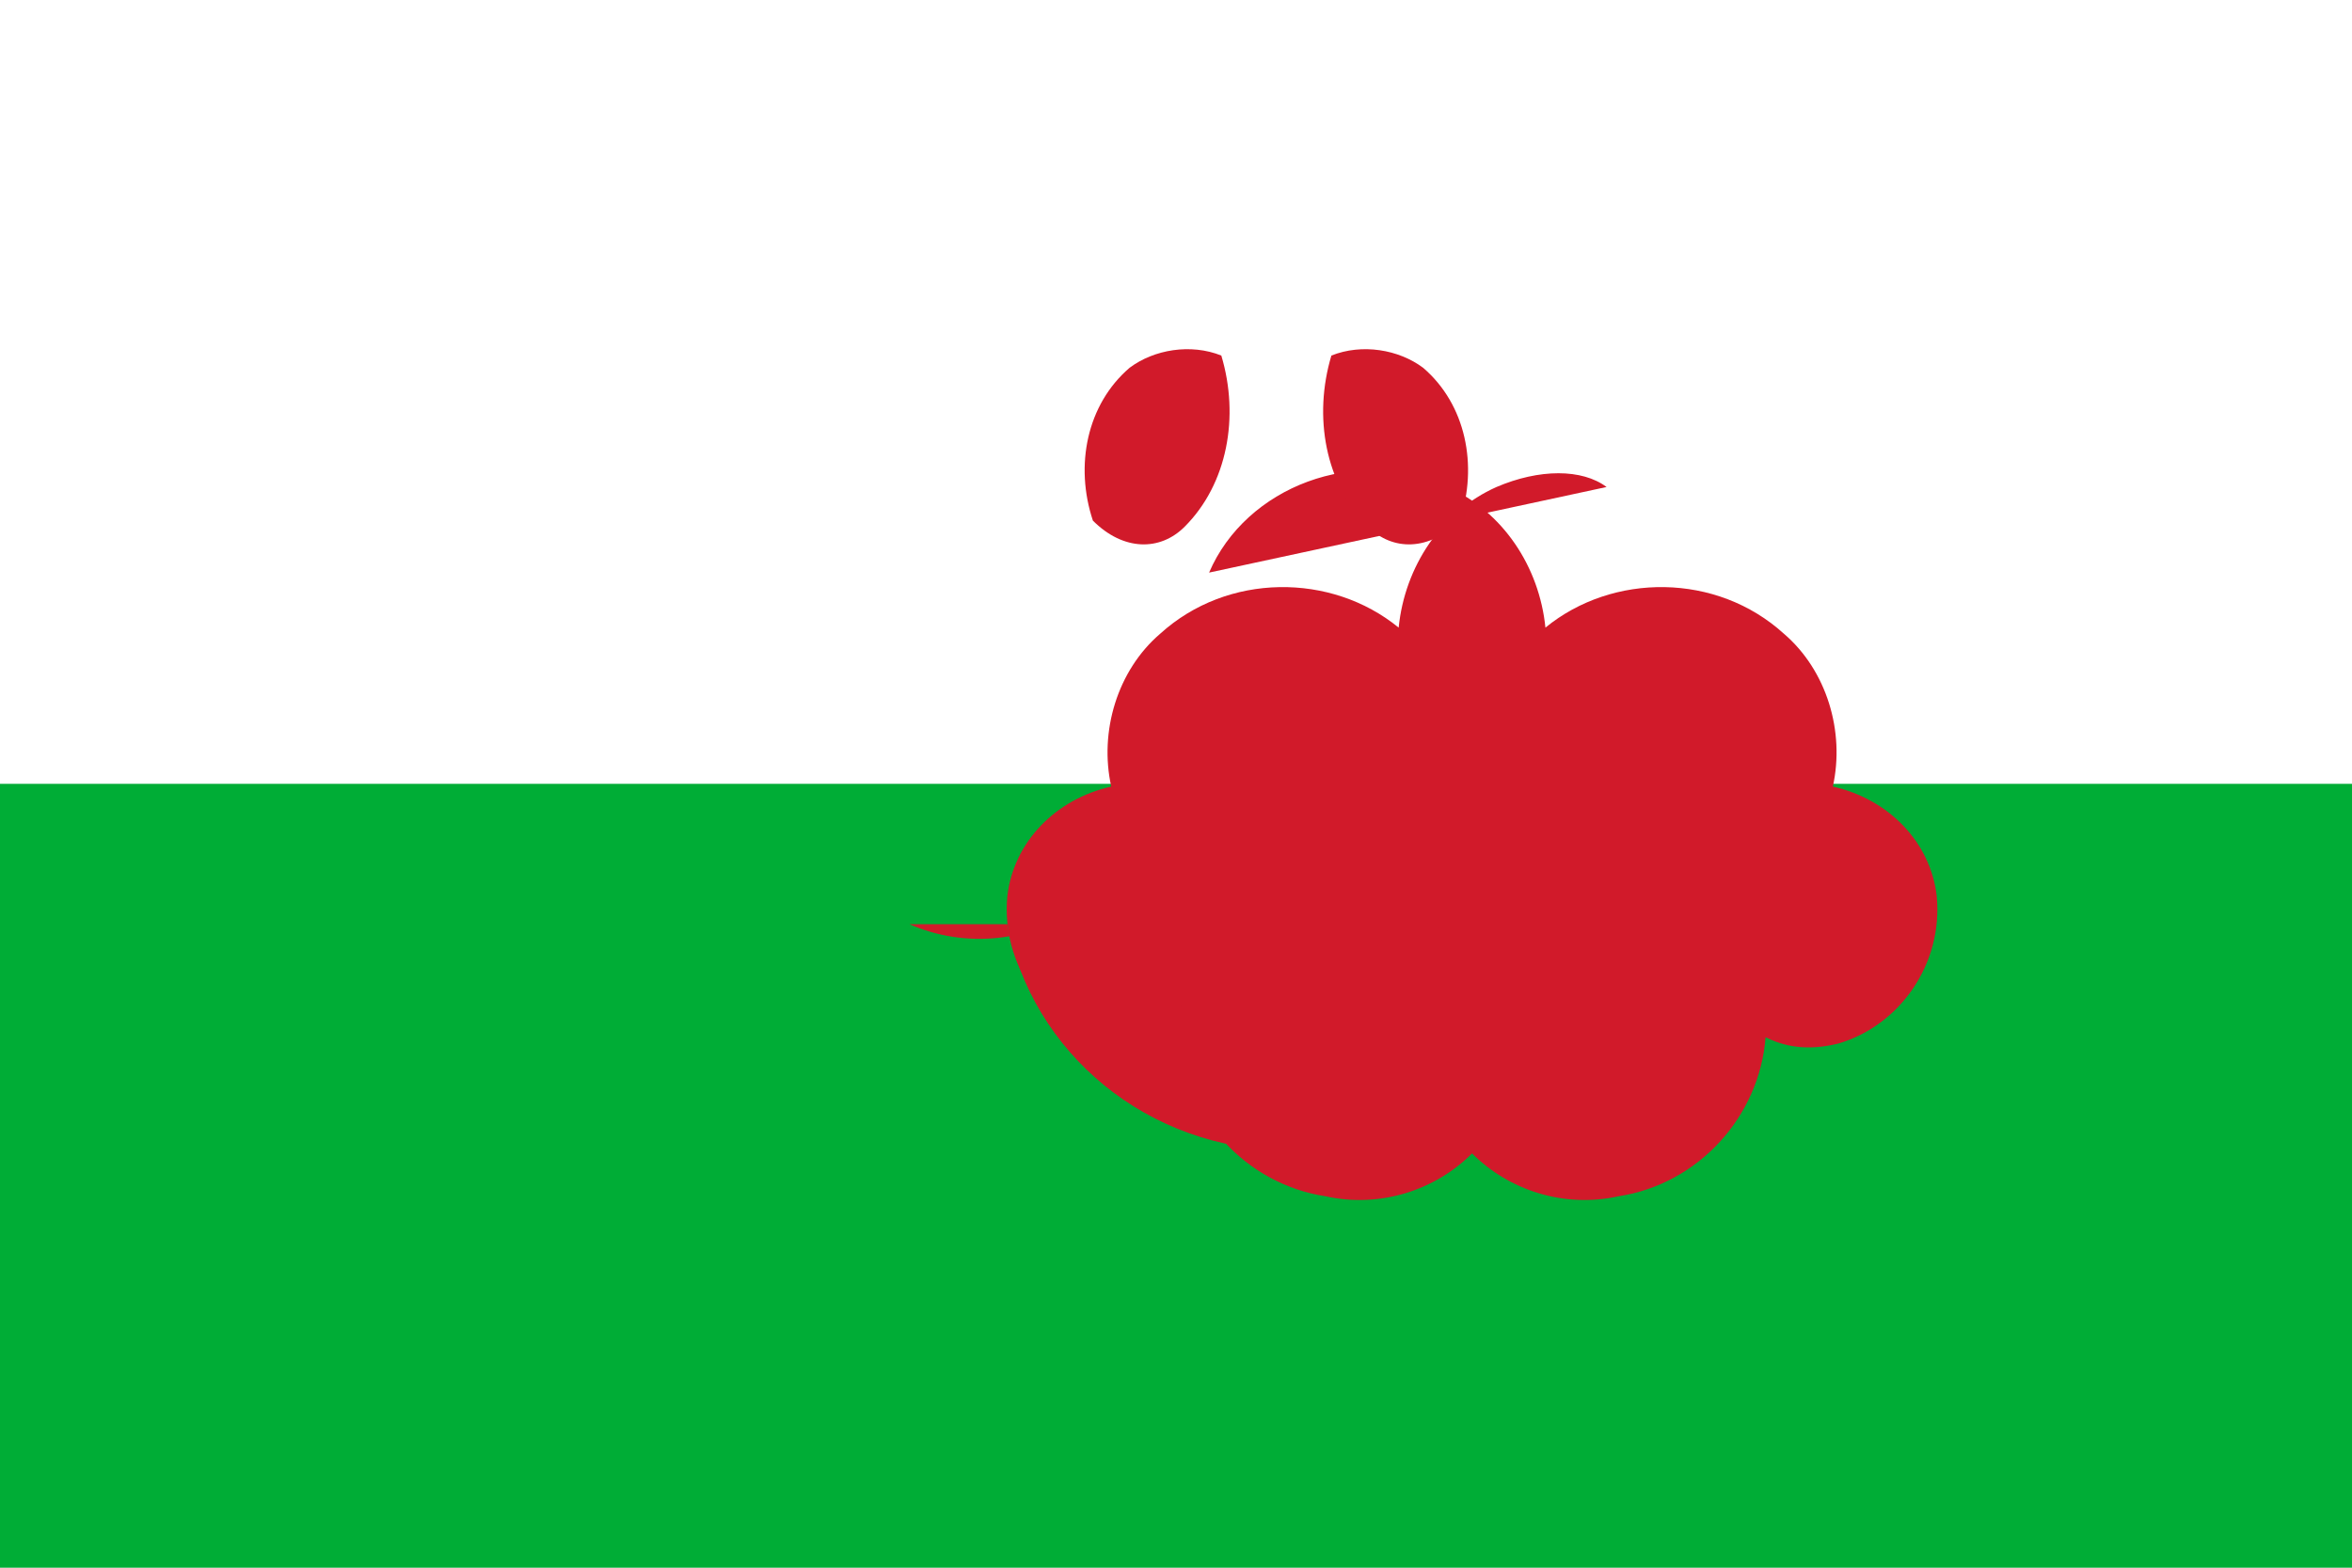
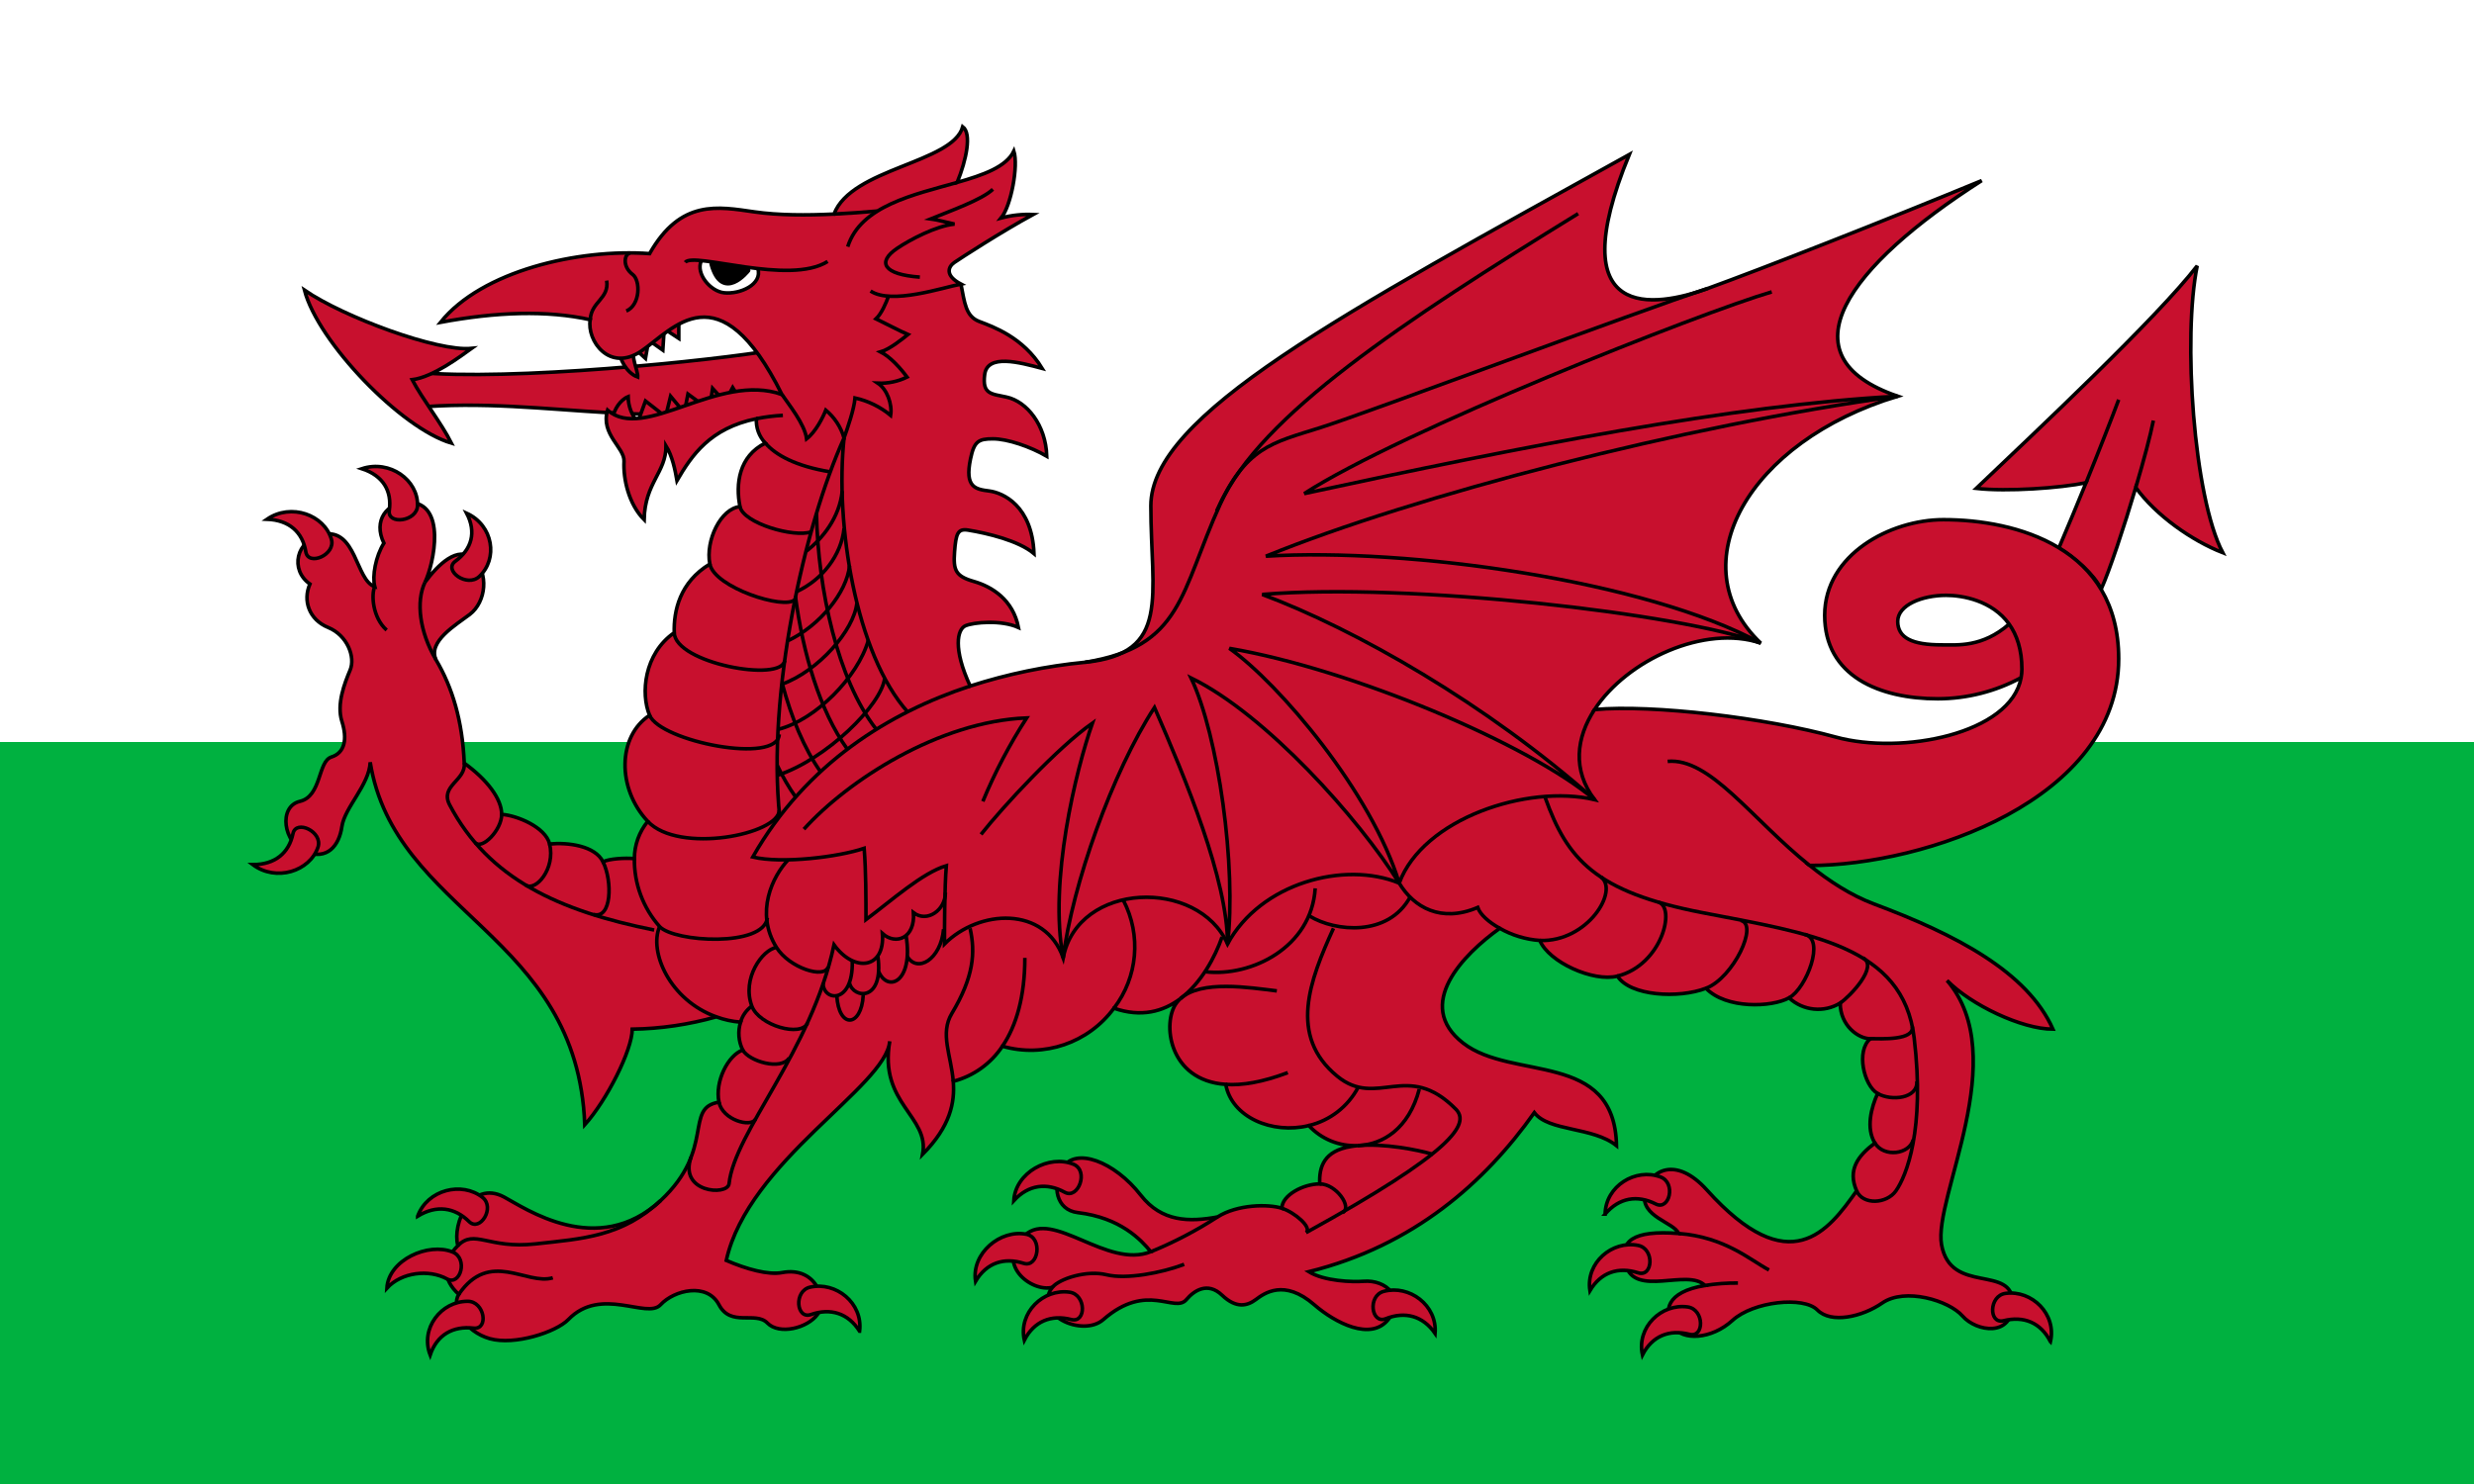
- <svg xmlns="http://www.w3.org/2000/svg" viewBox="0 0 60 40" preserveAspectRatio="xMidYMid slice">
-   <path fill="#fff" d="M0 0h60v20H0z" />
-   <path fill="#00AD36" d="M0 20h60v20H0z" />
-   <g fill="#D11A2A" transform="translate(11.5 7.2) scale(0.078)">
-     <path d="M248 95c12-28 48-42 78-28 18 8 30 26 32 46 22-18 56-18 78 2 14 12 20 32 16 50 18 4 32 18 34 36 2 22-12 42-32 48-8 2-16 2-24-2-2 26-22 48-48 52-18 4-36-2-48-14-12 12-30 18-48 14-26-4-46-26-48-52-8 4-16 4-24 2-20-6-34-26-32-48 2-18 16-32 34-36-4-18 2-38 16-50 22-20 56-20 78-2 2-20 14-38 32-46 14-6 28-6 36 0z" />
-     <path d="M150 210c18 8 40 6 56-6 8 22 28 36 52 36s44-14 52-36c16 12 38 14 56 6-8 42-46 74-92 74s-84-32-92-74z" />
-     <path d="M210 78c-6-18-2-38 12-50 8-6 20-8 30-4 6 20 2 42-12 56-8 8-20 8-30-2zm120 0c6-18 2-38-12-50-8-6-20-8-30-4-6 20-2 42 12 56 8 8 20 8 30-2z" />
+ <svg xmlns="http://www.w3.org/2000/svg" viewBox="0 0 800 480" preserveAspectRatio="xMidYMid slice">
+   <path fill="#00b140" d="M0 0h800v480H0z" />
+   <path fill="#fff" d="M0 0h800v240H0z" />
+   <g stroke="#000">
+     <g stroke-width="1.157">
+       <g fill="#c8102e">
+         <path d="M246.663 113.816c-25.98 3.938-91.82 10.123-117.509 5.906l5.02 12.092c42.515-3.937 83.26 9.843 121.053-4.5l-8.564-13.498z" />
+         <path d="M145.985 143.343c-16.24-4.779-43.107-32.62-47.535-49.492 12.695 8.716 43.105 19.965 54.03 18.841-3.544 2.531-12.402 9.279-19.192 10.123 3.25 6.188 9.448 14.06 12.697 20.528z" />
+       </g>
+       <path fill="#c8102e" d="M198.242 134.907c4.726 6.467 29.526 3.796 42.072-4.076l-3.395-5.485-2.509 4.64-3.985-4.358-1.033 6.889-6.938-5.062-1.183 6.047-4.428-5.343-1.622 6.609-6.497-5.064-2.509 6.892a13.182 13.182 0 0 1-3.101-8.296c-2.51.983-4.576 4.217-4.872 6.607zM200.309 113.958c0 1.686 2.066 6.609 5.906 8.013.148-2.108-2.511-7.03-.886-9.137l3.395 3.092 1.034-5.906 4.576 3.234.442-6.888 4.724 3.092v-7.592c-7.677.701-17.125 9.56-19.191 12.092z" />
+       <path fill="#c8102e" d="M679.42 190.587c-1.992-4.499-8.192-9.982-13.654-13.357a1345.822 1345.822 0 0 0 8.778-21.074c-8.267 1.688-25.459 2.936-35.499 1.812 18.895-17.998 58.46-55.119 71.45-71.992-4.724 23.06-1.18 74.802 8.268 92.8-10.04-3.937-21.643-12.09-28.137-21.088-3.831 12.918-8.53 26.996-11.13 32.758" />
+       <path fill="#c8102e" d="M310.733 91.882c1.18 5.906 1.474 10.405 5.904 12.092 4.428 1.688 14.171 5.061 20.372 15.186-7.381-1.968-17.715-4.781-18.602 1.969-.842 6.424 2.116 6.234 7.087 7.31 6.495 1.406 12.696 8.999 12.992 19.124-5.317-3.093-12.697-5.624-17.421-5.624s-6.053.842-7.233 6.466c-1.949 9.276 1.625 9.843 6.052 10.405 4.43.562 13.878 4.781 14.468 20.248-5.02-4.22-15.088-6.57-21.259-7.592-3.395-.562-3.985 1.124-4.427 7.03-.445 5.905.294 7.874 6.198 9.56 5.907 1.689 12.697 5.906 14.468 14.905-5.61-2.53-14.468-1.687-17.125-.562-2.657 1.124-4.096 7.41 1.514 19.5a176.19 176.19 0 0 1 37.163-7.69c27.906-2.799 21.26-21.371 21.26-50.618 0-29.247 61.41-61.866 154.708-113.61-22.439 54.555 8.268 49.493 25.39 43.308 17.125-6.188 57.28-21.935 88.576-34.871-43.107 27.558-64.956 56.805-27.163 69.74-48.421 14.623-70.86 54.555-44.288 79.865-18.12-6.113-43.232 5.42-53.75 21.482 18.896-1.689 55.52 2.703 77.96 8.888 21.367 5.89 56.64-1.007 59.964-19.157.175-.915.265-1.845.268-2.777 0-6.327-1.63-11.104-4.124-14.585-5.488-7.66-15.105-9.318-20.382-9.318-7.677 0-15.648 3.092-15.648 8.436s4.724 7.593 14.172 7.593c5.165 0 13.13.855 21.858-6.711 2.495 3.48 4.124 8.258 4.124 14.585-.008.92-.102 1.836-.28 2.738a56.838 56.838 0 0 1-26.885 6.823c-18.896 0-36.608-7.312-36.608-26.996s21.256-30.934 38.38-30.934c23.62 0 56.687 9 56.687 44.993 0 45.558-62.713 66.864-99.916 66.864 6.237 4.985 13.262 9.627 20.79 12.438 26.349 9.843 49.603 21.935 57.87 40.496-10.038 0-26.573-7.874-34.25-15.749 21.259 24.748-4.525 70.27-1.77 85.49 2.95 16.308 23.029 6.185 23.029 18.841 0 11.247-11.811 9.279-16.239 4.217-4.43-5.061-18.627-9.313-25.982-4.217-6.495 4.5-16.532 6.748-20.962 2.25-4.428-4.5-20.667-2.814-27.457 3.374-6.79 6.185-16.276 6.669-19.192 1.969-3.122-5.033-2.324-11.153 10.307-13.271-5.61-5.626-22.708 3.99-25.659-6.695-2.123-7.679 2.361-11.25 17.123-10.126-1.477-3.654-12.399-5.34-10.925-12.935 1.477-7.593 10.01-12.293 20.079-1.124 26.866 29.808 39.267 13.217 48.418.282-2.95-6.75.297-11.25 5.907-15.467-2.953-4.781-1.183-11.53.884-16.029-4.428-2.53-7.084-13.78-2.36-17.717-3.84 0-9.745-4.22-9.745-11.53a13.768 13.768 0 0 1-16.532-1.686c-5.61 3.093-20.372 3.655-26.869-3.095-8.857 3.375-24.506 2.53-28.637-3.937-7.795 1.97-22.145-4.5-25.096-11.53a30.639 30.639 0 0 1-12.945-3.934c-11.808 8.436-27.8 24.745-11.857 37.119 15.945 12.373 49.011 2.248 49.602 33.181-7.677-6.185-21.849-4.5-26.573-10.685-15.942 22.497-38.971 43.025-72.925 51.461 5.018 3.093 14.172 3.375 17.713 3.093 7.363-.584 13.582 5.344 7.974 12.374-5.61 7.032-17.125 1.124-23.916-4.78-9.772-8.5-16.238-3.656-18.896-1.688-2.656 1.968-6.2 3.095-10.924-1.406-4.724-4.5-9.154-1.404-11.514 1.406-3.838 4.57-12.696-5.906-26.867 6.468-6.814 5.95-23.029-1.686-16.535-10.405-6.79 1.689-18.8-7.707-8.857-16.871 9.154-8.436 26.572 10.967 40.744 5.341-3.185-3.86-9.823-11.01-23.62-12.653-7.086-.844-8.34-8.695-5.02-14.343 4.134-7.03 16.831-2.248 25.393 8.72 6.744 8.639 15.648 8.716 24.8 7.03 6.43-4.084 16.386-4.22 20.816-2.814 0-4.217 6.936-7.874 12.25-7.874-.293-5.624 1.477-10.685 10.04-12.092.714-.116 1.452-.231 2.214-.3a20.276 20.276 0 0 1-15.804-6.478c-11.827 2.885-24.93-2.676-26.855-13.313-18.694-1.303-20.553-20.167-15.947-26.308.376-.508.797-.98 1.26-1.409-5.565 4.184-12.675 6.12-21.467 3.073a33.344 33.344 0 0 1-36.058 12.292 27.316 27.316 0 0 1-15.898 11.362c.55 6.816-.92 14.539-9.915 23.612 2.36-12.374-14.172-16.31-10.628-36.556-1.183 14.622-45.765 38.807-52.852 70.864 6.497 2.813 13.584 4.78 18.012 3.937 11.137-2.12 14.762 9 11.514 13.499s-12.4 6.747-16.238 2.81c-3.838-3.935-11.811 1.407-15.649-5.904-3.837-7.312-14.467-4.78-18.895 0-4.428 4.78-19.192-6.187-29.82 4.78-3.976 4.102-17.419 8.436-25.392 6.188-7.971-2.25-12.695-10.125-10.038-14.342-5.314-4.782-5.388-10.637-.294-15.75-1.92-7.17 4.34-21.34 14.91-15.746 6.643 3.514 30.188 20.107 50.708 1.125 17.792-16.664 7.427-30.016 18.821-31.778-1.386-6.765 2.954-15.184 7.678-16.873a12.246 12.246 0 0 1-.697-9.014 29.115 29.115 0 0 1-7.849-1.72 105.655 105.655 0 0 1-27.18 3.986c0 6.748-8.266 23.059-15.353 30.934-2.36-61.867-61.41-68.055-69.383-117.265-.294 7.31-8.268 14.622-9.152 20.808-.886 6.188-4.724 10.967-11.81 8.157-7.085-2.814-8.858-14.625-1.771-16.311 7.087-1.689 5.758-12.937 10.186-14.343s5.166-5.906 3.395-11.53c-1.773-5.623.884-12.373 2.657-16.59 1.77-4.22-.886-11.25-7.087-13.78-6.198-2.53-8.265-8.717-5.904-14.06-6.495-4.5-4.643-14.223 4.133-16.029 10.925-2.25 10.629 14.902 16.83 16.873-.885-3.375.295-9.843 2.953-14.062-3.544-7.313.886-13.216 7.97-13.216 12.402 0 8.268 19.684 5.315 25.872 4.133-5.626 10.63-12.094 15.648-7.592 5.02 4.496 4.2 13.894-1.18 17.995-4.43 3.374-13.582 8.718-10.925 14.624 5.314 8.999 8.561 19.684 9.154 33.464 7.38 5.344 12.104 11.53 12.104 16.59 4.87.283 14.2 4.132 15.5 9.564 5.905-.565 14.723.564 17.271 5.764 1.922-.985 7.043-1.313 10.145-1.033a19.06 19.06 0 0 1 4.323-12.043c-10.038-10.688-9.744-27.558.59-34.309-2.942-7.006-1.77-19.966 7.972-26.716-.21-7.032 1.772-16.308 11.514-22.214-1.476-7.594 3.544-17.997 9.744-18.56-1.477-7.312-.36-16.337 8.2-20.556a10.553 10.553 0 0 1-2.895-7.89c-15.019 3.093-20.888 11.847-25.677 20.01-.59-3.375-1.477-7.874-3.544-11.25 0 8.717-6.79 11.812-7.084 23.904-5.02-5.062-6.79-13.218-6.497-18.842.236-4.501-7.675-8.716-5.314-16.59 11.81 10.405 35.726-12.374 56.393-5.062-20.373-40.776-35.134-21.093-45.469-14.06-10.334 7.03-17.715-3.375-16.532-10.125-13.878-3.093-30.412-2.531-48.421.844 13.285-16.593 44.581-23.903 67.61-22.217 10.038-17.715 22.145-15.184 33.954-13.498 7.72 1.105 16.738 1.129 25.686.7 5.61-14.905 38.382-16.446 41.63-28.258 2.954 2.249 1.16 10.712-1.793 18.022 8.536-2.434 15.866-5.033 18.326-10.147 1.477 4.78-.884 17.715-4.134 21.652a34.287 34.287 0 0 1 10.335-1.125c-10.335 5.624-23.323 14.06-25.39 15.467-2.067 1.406-3.25 4.217 2.067 7.03-5.907 1.125-22.44 6.75-29.23 2.251" />
+       <path fill="#c8102e" d="M86.345 167.95c7.823-5.344 18.52-1.394 20.815 6.467 1.476 5.062-7.492 8.82-8.268 4.079-1.032-6.327-5.314-10.264-12.547-10.546zM117.027 151.601c9.105-2.983 18.163 3.721 17.995 11.88-.11 5.251-9.833 6.402-9.147 1.65.914-6.345-2.002-11.285-8.848-13.53zM150.887 165.997c8.684 3.956 10.203 14.787 4.074 20.49-3.946 3.67-11.723-2.006-7.733-4.938 5.323-3.908 6.883-9.38 3.66-15.552zM81.733 279.659c7.577 5.654 18.442 2.143 21.085-5.62 1.7-4.997-7.094-9.115-8.078-4.408-1.314 6.278-5.768 10.039-13.007 10.028zM135.059 393.378c3.173-8.657 14.31-11.289 20.934-6.115 4.263 3.333-.803 11.32-4.3 7.866-4.668-4.61-10.548-5.485-16.634-1.75zM125.097 416.662c.528-9.155 13.41-14.909 21.281-11.688 5.07 2.075 2.528 11.088-1.84 8.692-5.825-3.194-14.68-2.2-19.441 2.996zM139.097 438.266c-3.303-8.613 3.56-17.37 12.128-17.362 5.516.004 6.909 9.24 1.905 8.679-6.675-.75-11.806 2.123-14.033 8.683zM277.96 430.577c1.14-9.105-7.652-16.126-15.989-14.248-5.367 1.21-4.497 10.505.236 8.864 6.319-2.189 12.005-.516 15.752 5.384zM331.227 433.484c-1.976-8.974 6.132-16.705 14.61-15.532 5.46.754 5.452 10.085.583 8.849-6.495-1.652-12.003.49-15.193 6.683zM464.056 431.291c.738-9.144-8.355-15.808-16.602-13.597-5.31 1.424-4.032 10.676.627 8.848 6.217-2.44 11.97-.996 15.975 4.749zM315.457 414.442c-1.412-9.069 8.035-16.875 16.425-15.224 5.403 1.065 3.942 10.926-.842 9.415-6.38-2.017-12.015-.19-15.583 5.809zM327.823 388.35c.528-9.155 11.431-14.993 19.302-11.77 5.067 2.075 1.554 11.457-2.811 9.061-5.826-3.197-11.73-2.484-16.491 2.709zM531.109 438.264c-1.977-8.975 6.13-16.706 14.609-15.533 5.46.756 5.453 10.088.583 8.85-6.495-1.65-12.003.492-15.192 6.683zM663.04 433.97c2.043-8.962-6.01-16.748-14.496-15.63-5.463.718-5.525 10.05-.648 8.844 6.508-1.607 12.002.571 15.143 6.785zM514.116 417.465c-1.391-9.072 7.205-16.311 15.59-14.64 5.4 1.076 4.784 10.39.007 8.866-6.376-2.03-12.014-.216-15.597 5.774zM519.03 392.704c.178-9.169 9.896-14.977 17.884-12.028 5.142 1.899 2.946 10.992-1.51 8.75-5.943-2.994-11.815-2.077-16.375 3.278z" />
+       <path fill="none" d="M552.242 93.289c-22.439 7.312-109.241 39.931-125.183 44.993s-24.21 6.188-33.658 26.996" />
+       <path fill="none" d="M510.318 69.103c-56.686 34.87-102.745 65.242-115.736 93.926-12.991 28.683-12.105 46.118-43.698 51.18M259.95 268.202c14.172-15.748 43.696-34.87 72.04-35.994a169.521 169.521 0 0 0-14.173 26.996" />
+       <path fill="none" d="M317.227 269.889c7.087-9 24.8-28.12 36.02-35.995-5.314 15.187-14.171 51.18-9.447 75.926 2.95-23.62 15.942-60.177 29.523-80.988 10.04 23.06 23.62 55.68 23.62 76.491 2.953-24.747-2.951-67.492-11.809-86.051 24.21 11.81 54.326 45.555 67.317 66.366-8.857-29.247-38.973-64.68-54.918-75.93 39.564 6.75 96.843 30.936 118.099 48.934-34.838-30.934-77.355-55.119-107.469-66.368 47.239-3.935 135.814 6.188 161.204 15.749-37.2-20.249-113.965-30.934-160.023-28.121 48.42-19.686 134.633-42.182 204.31-51.743-53.144 2.81-121.642 16.31-191.91 31.495 31.297-20.248 128.137-58.491 151.167-65.241M274.122 79.79c4.217-13.272 21.423-16.795 35.407-20.785M297.445 89.634c-11.808-.845-13.907-4.842-7.38-9.281 4.133-2.813 12.694-7.313 18.601-7.875-1.477-.28-5.61-1.406-7.677-1.686 6.2-2.53 16.534-6.188 20.076-9.563" />
+       <path fill="none" d="M283.716 68.261c-4.518.39-9.26.75-14.024.979M253.16 134.345c-2.881.143-5.747.505-8.573 1.082M205.139 277.715a32.454 32.454 0 0 0 8.16 21.982c4.725 5.062 33.66 6.75 34.84-2.812M209.462 265.671c10.038 10.686 42.515 4.218 42.515-3.655M210.053 231.363c3.543 8.437 41.334 16.03 41.924 6.186M218.024 204.647c.296 9.843 34.712 16.236 35.726 9M229.538 182.433c1.477 7.592 24.212 14.905 27.46 11.53M239.282 163.873c1.076 5.333 17.42 10.123 23.03 8.155M247.482 143.317c3.35 3.873 9.849 7.477 21.03 9.307M190.863 103.412c.294-5.906 6.198-6.749 5.314-12.654M252.864 127.597c2.066 3.092 7.38 9.56 7.97 14.342 2.954-2.25 5.315-7.032 6.201-9.28a18.425 18.425 0 0 1 5.904 8.998c1.183-3.375 3.25-9.28 3.544-12.936a27.39 27.39 0 0 1 11.514 5.623c.59-3.655-1.18-8.436-4.133-10.405 3.263.136 6.51-.54 9.447-1.968-2.066-2.811-5.314-6.468-8.561-8.155 2.954-.844 7.085-4.216 8.858-5.623-2.658-1.124-7.381-3.657-10.335-5.062 1.771-1.688 3.248-5.06 4.134-7.594M203.852 81.9c-1.919 0-2.805 4.217.738 6.89 2.549 1.922 2.51 9.842-2.066 11.81" />
+       <path fill="none" d="M272.94 141.657c-12.99 28.682-24.948 83.097-20.815 122.467M266.149 317.977c0 5.906 9.744 7.03 9.447-7.03" />
+       <path fill="none" d="M274.712 317.977c1.18 5.061 11.219 6.186 9.152-8.719" />
+       <path fill="none" d="M270.579 321.914c.59 10.967 7.97 10.405 8.56 0M284.16 314.32c2.951 6.75 11.218 3.374 8.858-11.53" />
+       <path fill="none" d="M293.312 309.258c3.249 5.626 10.924 1.127 11.81-8.716M254.93 278.045c-5.066 5.284-10.878 17.147-3.84 28.402 4.137 6.607 15.503 10.265 16.683 6.327M251.09 306.447c-4.575.704-11.306 10.046-7.97 18.98 2.363 6.328 15.944 10.126 18.01 5.486M389.858 314.32c14.762 1.688 34.25-7.873 35.43-26.996" />
+       <path fill="none" d="M423.515 296.323c8.268 5.061 25.393 6.75 32.477-6.187M431.193 300.26c-7.678 16.872-14.633 34.8 1.18 47.806 12.99 10.687 22.64-5.245 38.383 10.687 4.724 4.78-.886 13.778-48.421 39.932M194.995 278.748c3.1 6.327 2.805 18.701-3.1 17.012M148.346 418.65c10.038-14.622 21.89-2.806 30.41-5.343" />
+       <path fill="#fff" d="M226.735 84.429c-1.772 4.078 2.942 9.783 7.381 10.266 5.166.562 12.547-2.672 10.925-7.874" />
+       <path fill="none" d="M221.567 84.852c2.657-3.516 33.66 7.592 46.059-.282M121.183 189.745c-1.18 2.529-.738 9.982 3.84 14.06M340.256 416.4c2.363-2.81 11.105-5.65 17.567-4.076 6.349 1.545 17.715-.562 25.096-3.376" />
+       <g fill="none">
+         <path d="M272.94 141.657c-2.952 27.558 3.691 69.882 20.668 88.723M264.024 166.124c.486 24.523 6.79 53.637 19.254 69.664M257.2 192.849c2.454 18.557 7.979 37.218 16.709 49.338M252.921 221.016c2.95 11.013 7.101 21.12 12.492 28.722M251.4 247.668a66.724 66.724 0 0 0 5.882 10.136" />
+         <path d="M272.35 158.81c-.885 8.718-6.495 15.466-11.516 19.404M272.94 170.904c-.885 8.716-7.085 16.59-15.205 20.386M274.712 182.995c-.886 8.717-9.744 19.403-19.782 24.183M277.073 195.086c-.884 8.72-12.399 21.935-24.122 26.177M280.765 207.178c-3.396 11.812-16.977 25.592-28.934 28.685M286.079 219.272c-.887 8.716-19.044 26.433-34.692 31.495" />
+       </g>
+       <path fill="none" d="M177.724 272.984c1.918 8.013-4.43 15.325-7.677 13.356" />
+       <path fill="none" d="M211.53 300.824c-30.707-6.188-53.537-16.496-66.135-40.496-3.25-6.186 5.314-7.874 4.724-13.498M140.965 213.366c-5.314-8.999-6.496-18.842-3.543-25.027" />
+       <path fill="none" d="M162.224 263.42c0 5.064-6.349 11.53-8.564 9.14M213.3 299.697c-3.54 8.188 3.305 23.822 18.323 29.199M243.12 325.428a9.532 9.532 0 0 0-3.648 5.187M255.227 342.16c-2.66 4.22-12.992 1.126-15.058-2.531M213.67 388.28c-12.52 11.723-25.272 12.384-40.522 14.06-15.354 1.688-19.634-4.92-25.096.562M313.683 300.26c1.774 7.874 1.181 15.748-5.904 27.56-3.911 6.516-.206 13.546.468 21.943M381.67 323.036c6.767-5.088 11.234-13.48 13.502-19.963M360.202 326.11a32.604 32.604 0 0 0 3.083-34.849M324.145 338.401c4.539-6.675 7.254-16.183 7.254-28.58M232.491 356.502c1.181 5.765 10.335 8.296 11.811 5.485" />
+       <path fill="none" d="M305.712 288.73c0 5.624-5.904 9.843-10.334 6.468.59 8.154-5.608 10.687-10.037 6.75.886 11.53-9.152 12.654-15.649 3.655-7.38 34.588-32.18 60.46-33.953 77.333-.59 3.937-16.387 2.813-12.253-8.716M412.887 320.508c-8.857-1.054-24.436-3.646-31.218 2.528M416.43 346.941c-8.186 3.093-14.8 4.18-20.073 3.812M439.016 370.545c8.158-.305 16.573-5.472 19.93-18.26M423.212 364.066a24.442 24.442 0 0 0 15.951-12.343" />
+       <path fill="none" d="M463.373 373.375c-5.14-1.547-15.99-3.589-24.357-2.83M434.146 392.217c3.247-1.689-2.067-9.281-7.384-9.281M372.143 404.87a130.567 130.567 0 0 0 21.552-11.247M414.512 390.81c4.008 1.274 9.89 6.186 7.823 7.875M452.45 285.637c4.725 7.875 13.58 12.936 25.39 7.875.832 2.372 3.64 4.806 7.134 6.75M517.699 283.669c5.906 4.499-4.428 21.09-19.78 20.528" />
+       <path fill="none" d="M600.367 385.187c2.049 4.68 9.745 4.217 12.698 0 3.372-4.82 9.448-19.686 5.904-49.495-3.543-29.807-33.657-33.744-68.497-40.494-34.84-6.748-43.698-17.435-50.782-37.119" />
+       <path fill="none" d="M606.274 369.72c2.951 4.78 11.218 3.655 12.399-1.126M607.158 353.691c4.43 2.531 12.991 1.687 12.695-3.937M604.797 335.974c3.838 0 14.172.562 13.582-3.937M595.053 324.445c3.248-2.251 12.401-11.812 7.381-14.625M578.52 322.758c5.609-3.095 11.81-19.123 5.019-20.53M551.652 319.663c8.858-3.375 17.125-20.81 11.22-21.934M523.015 315.726c14.465-3.655 18.896-22.214 13.285-23.903M542.795 398.965c15.067 1.148 23.325 8.718 29.23 11.811M539.253 246.267c13.727-1.265 27.223 18.732 45.934 33.68M690.625 157.688c2.583-8.713 4.748-16.897 5.699-21.655M551.33 415.785a64.602 64.602 0 0 1 10.656-.79M685.103 129.283c-1.995 5.383-6.284 16.34-10.559 26.873M313.72 221.9c-26.04 8.55-53.006 24.97-70.304 55.3 9.448 2.25 27.753 0 36.02-2.812.59 7.312.59 16.873.59 23.061 8.268-6.188 18.306-15.187 25.983-17.435-.593 7.31-.593 20.245-.593 25.31 11.22-11.25 32.477-12.374 38.384 4.496 4.723-24.745 43.695-25.87 53.143-4.497 10.63-19.685 37.793-26.998 55.508-19.685 7.675-20.81 41.332-32.058 63.18-26.996-7.241-9.535-5.947-20.077-.013-29.137" />
+     </g>
+     <path stroke-linejoin="round" stroke-width="1.692" d="m230.229 85.39 11.58 2.04s-8.15 10.404-11.58-2.04z" />
  </g>
</svg>
